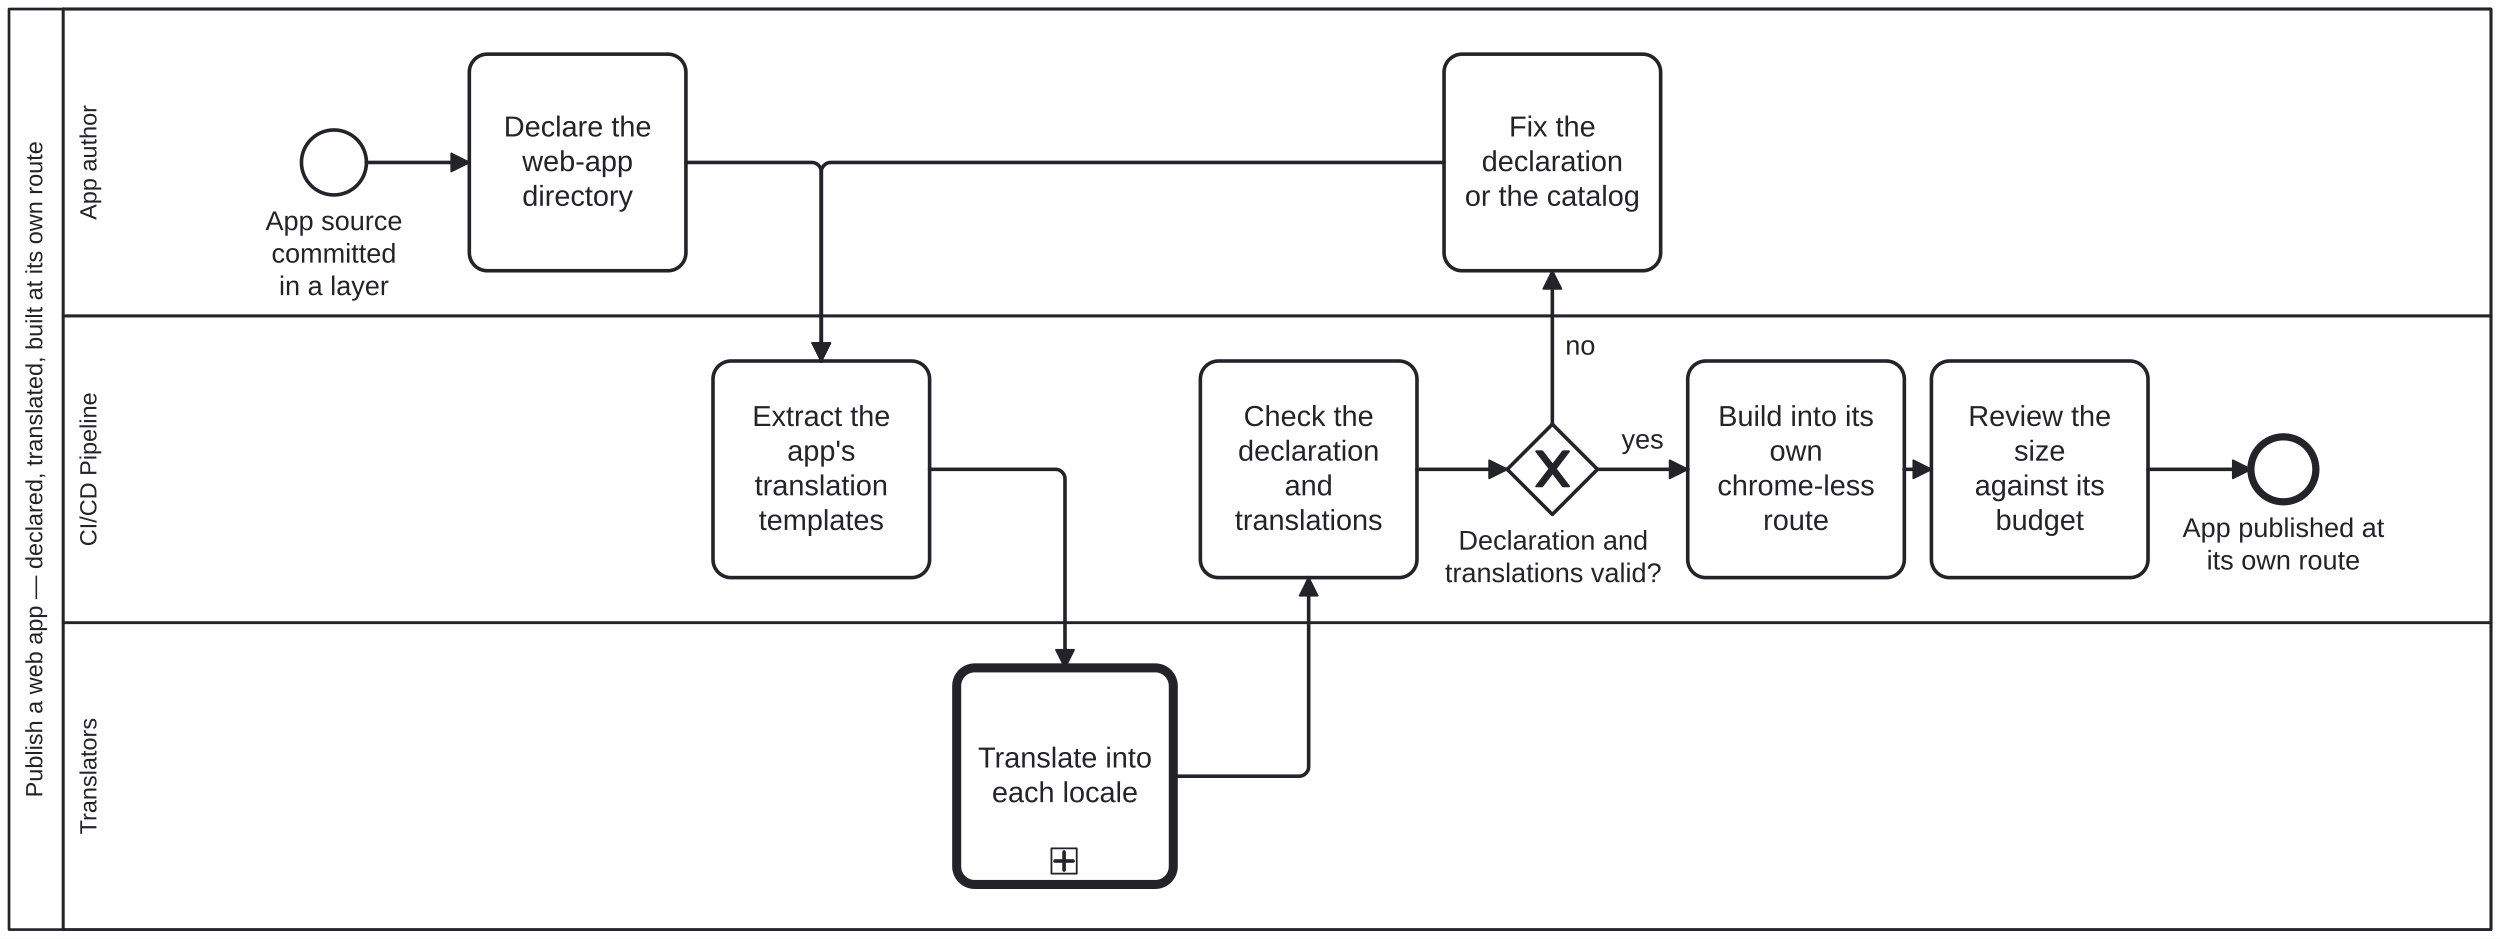
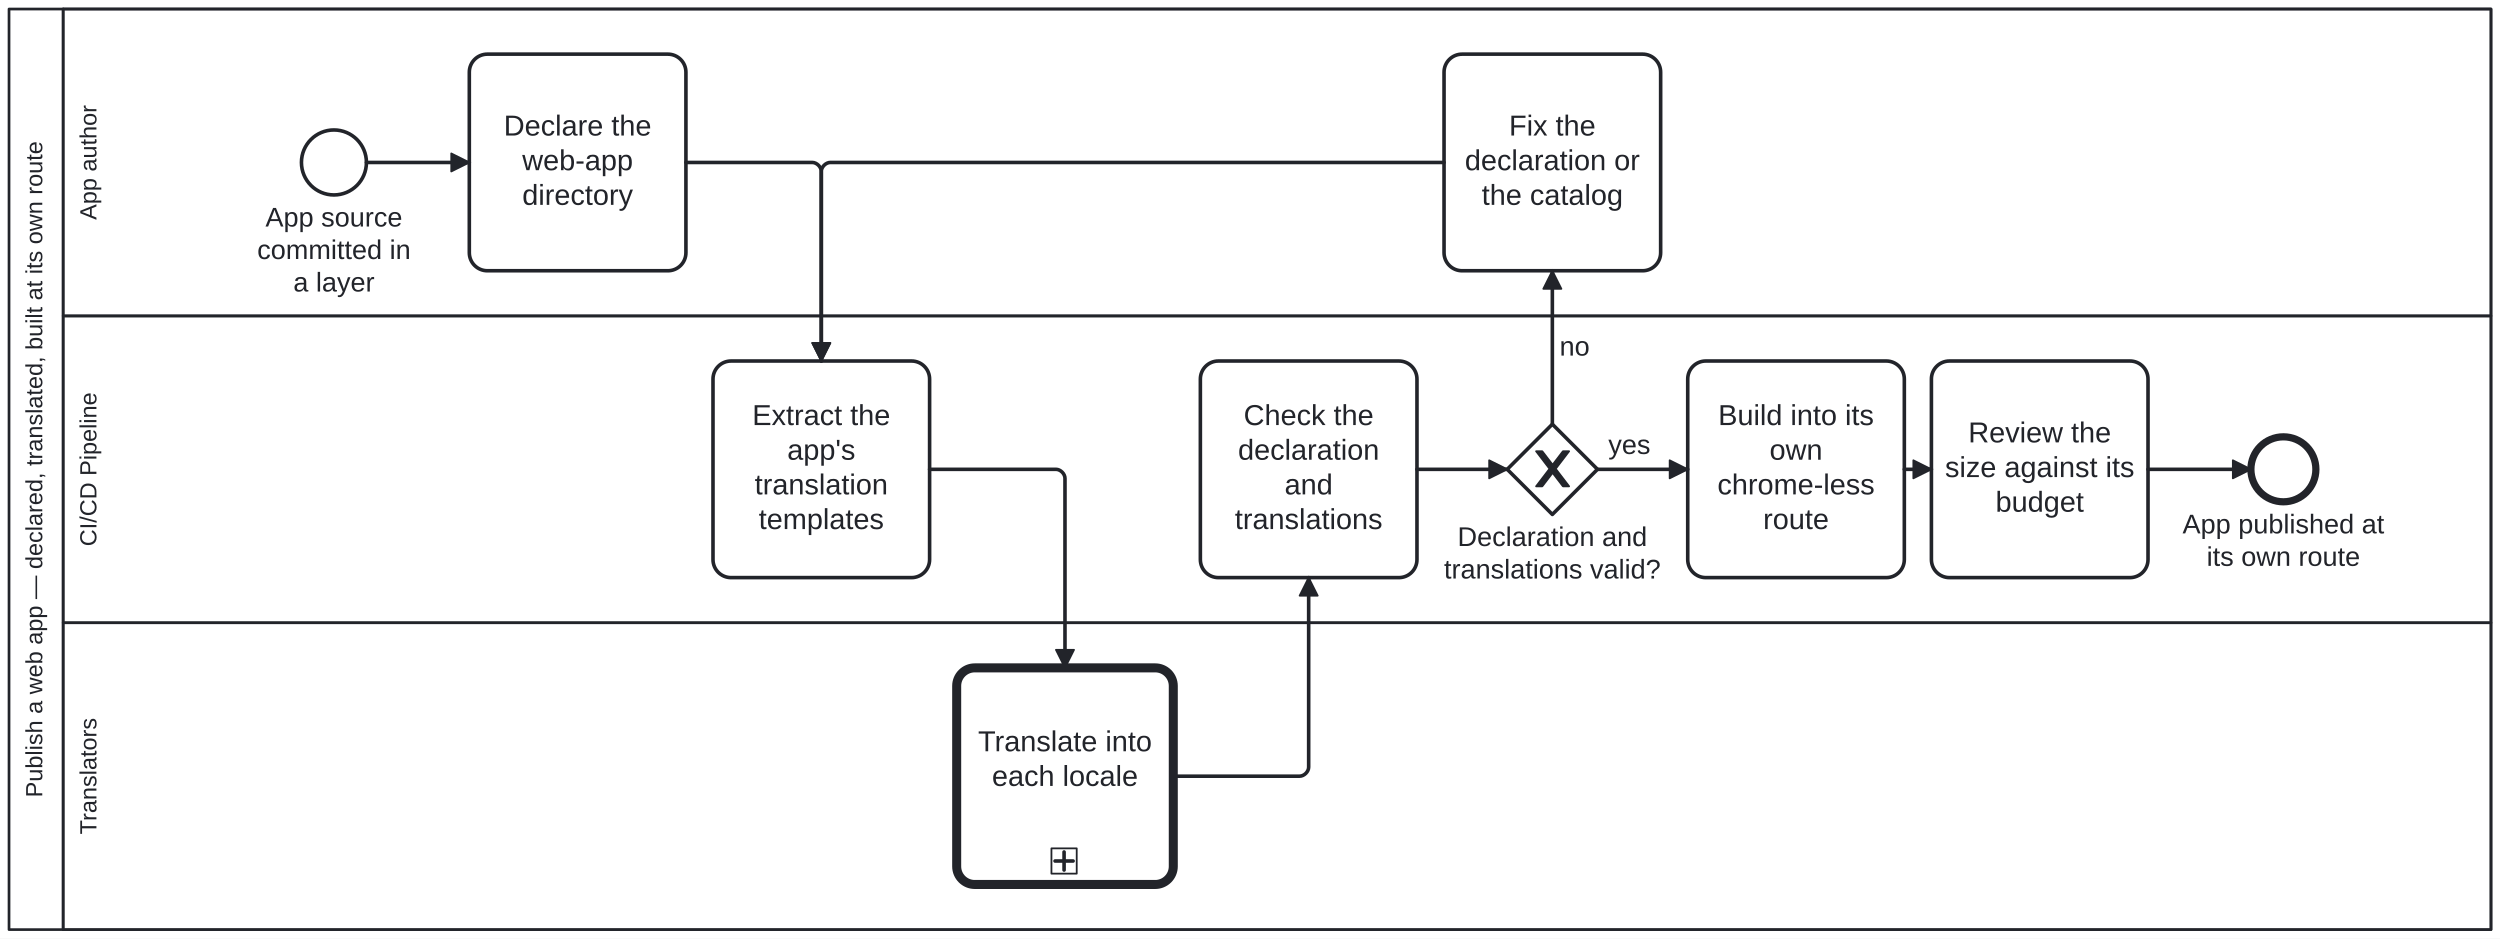
<svg xmlns="http://www.w3.org/2000/svg" width="100%" style="max-width:100%;height:auto" viewBox="155 75 1385 520" version="1.1">
  <rect x="155" y="75" width="1385" height="520" fill="#ffffff" />
  <g class="djs-group">
    <g class="djs-element djs-shape" data-element-id="Participant_Process_WebAppPublish" style="display: block;" transform="matrix(1 0 0 1 160 80)">
      <g class="djs-visual">
        <rect x="0" y="0" width="1375" height="510" rx="0" ry="0" style="stroke-linecap: round; stroke-linejoin: round; stroke: rgb(34, 36, 42); stroke-width: 1.5px; fill: white; fill-opacity: 0.95;" />
        <path style="fill: none; stroke-linecap: round; stroke-linejoin: round; stroke: rgb(34, 36, 42); stroke-width: 1.5px;" d="M30,0L30,510" />
        <text lineHeight="1.05" class="djs-label" transform="matrix(-1.83697e-16 -1 1 -1.83697e-16 0 510)" style="font-family: Arial, sans-serif; font-size: 13px; font-weight: normal; fill: rgb(34, 36, 42);">
          <tspan x="73.257" y="18.413">Publish a web app — declared, translated, built at its own route</tspan>
        </text>
      </g>
      <rect class="djs-hit djs-hit-all" x="0" y="0" width="1375" height="510" style="fill: none; stroke-opacity: 0; stroke: white; stroke-width: 15px;" />
    </g>
    <g class="djs-children">
      <g class="djs-group">
        <g class="djs-element djs-shape" data-element-id="Lane_Translators" style="display: block;" transform="matrix(1 0 0 1 190 420)">
          <g class="djs-visual">
            <rect x="0" y="0" width="1345" height="170" rx="0" ry="0" style="stroke-linecap: round; stroke-linejoin: round; stroke: rgb(34, 36, 42); stroke-width: 1.5px; fill: white; fill-opacity: 0.25;" />
            <text lineHeight="1.05" class="djs-label" transform="matrix(-1.83697e-16 -1 1 -1.83697e-16 0 170)" style="font-family: Arial, sans-serif; font-size: 13px; font-weight: normal; fill: rgb(34, 36, 42);">
              <tspan x="52.732" y="18.413">Translators</tspan>
            </text>
          </g>
          <rect class="djs-hit djs-hit-all" x="0" y="0" width="1345" height="170" style="fill: none; stroke-opacity: 0; stroke: white; stroke-width: 15px;" />
        </g>
      </g>
      <g class="djs-group">
        <g class="djs-element djs-shape" data-element-id="Lane_Pipeline" style="display: block;" transform="matrix(1 0 0 1 190 250)">
          <g class="djs-visual">
            <rect x="0" y="0" width="1345" height="170" rx="0" ry="0" style="stroke-linecap: round; stroke-linejoin: round; stroke: rgb(34, 36, 42); stroke-width: 1.5px; fill: white; fill-opacity: 0.25;" />
            <text lineHeight="1.05" class="djs-label" transform="matrix(-1.83697e-16 -1 1 -1.83697e-16 0 170)" style="font-family: Arial, sans-serif; font-size: 13px; font-weight: normal; fill: rgb(34, 36, 42);">
              <tspan x="42.372" y="18.413">CI/CD Pipeline</tspan>
            </text>
          </g>
          <rect class="djs-hit djs-hit-all" x="0" y="0" width="1345" height="170" style="fill: none; stroke-opacity: 0; stroke: white; stroke-width: 15px;" />
        </g>
      </g>
      <g class="djs-group">
        <g class="djs-element djs-shape" data-element-id="Lane_Author" style="display: block;" transform="matrix(1 0 0 1 190 80)">
          <g class="djs-visual">
            <rect x="0" y="0" width="1345" height="170" rx="0" ry="0" style="stroke-linecap: round; stroke-linejoin: round; stroke: rgb(34, 36, 42); stroke-width: 1.5px; fill: white; fill-opacity: 0.25;" />
            <text lineHeight="1.05" class="djs-label" transform="matrix(-1.83697e-16 -1 1 -1.83697e-16 0 170)" style="font-family: Arial, sans-serif; font-size: 13px; font-weight: normal; fill: rgb(34, 36, 42);">
              <tspan x="53.198" y="18.413">App author</tspan>
            </text>
          </g>
          <rect class="djs-hit djs-hit-all" x="0" y="0" width="1345" height="170" style="fill: none; stroke-opacity: 0; stroke: white; stroke-width: 15px;" />
        </g>
      </g>
      <g class="djs-group">
        <g class="djs-element djs-shape" data-element-id="Start_Process_WebAppPublish" style="display: block;" transform="matrix(1 0 0 1 322 147)">
          <g class="djs-visual">
            <circle cx="18" cy="18" r="18" style="stroke-linecap: round; stroke-linejoin: round; stroke: rgb(34, 36, 42); stroke-width: 2px; fill: white; fill-opacity: 0.95;" />
          </g>
          <rect class="djs-hit djs-hit-all" x="0" y="0" width="36" height="36" style="fill: none; stroke-opacity: 0; stroke: white; stroke-width: 15px;" />
        </g>
      </g>
      <g class="djs-group">
-         <g class="djs-element djs-shape" data-element-id="Start_Process_WebAppPublish_label" style="display: block;" transform="matrix(1 0 0 1 302 189)">
-           <g class="djs-visual">
-             <text lineHeight="1.2" class="djs-label" style="font-family: Arial, sans-serif; font-size: 15px; font-weight: normal; fill: rgb(34, 36, 42);">
-               <tspan x="0.061" y="13.5">App source</tspan>
-               <tspan x="3.408" y="31.5">committed</tspan>
-               <tspan x="7.568" y="49.5">in a layer</tspan>
-             </text>
-           </g>
-           <rect class="djs-hit djs-hit-all" x="0" y="0" width="76" height="54" style="fill: none; stroke-opacity: 0; stroke: white; stroke-width: 15px;" />
+         <g class="djs-element djs-shape" data-element-id="Start_Process_WebAppPublish_label" style="display: block;" transform="matrix(1 0 0 1 277.4844 187)">
+           <g class="djs-visual">
+             <text lineHeight="1.2" class="djs-label" style="font-family: Arial, sans-serif; font-size: 15px; font-weight: normal; fill: rgb(34, 36, 42);">
+               <tspan x="24.576" y="13.5">App source</tspan>
+               <tspan x="20.002" y="31.5">committed in</tspan>
+               <tspan x="40.005" y="49.5">a layer</tspan>
+             </text>
+           </g>
+           <rect class="djs-hit djs-hit-all" x="0" y="0" width="125.031" height="54" style="fill: none; stroke-opacity: 0; stroke: white; stroke-width: 15px;" />
        </g>
      </g>
      <g class="djs-group">
        <g class="djs-element djs-shape" data-element-id="A_Declare" style="display: block;" transform="matrix(1 0 0 1 415 105)">
          <g class="djs-visual">
            <rect x="0" y="0" width="120" height="120" rx="10" ry="10" style="stroke-linecap: round; stroke-linejoin: round; stroke: rgb(34, 36, 42); stroke-width: 2px; fill: white; fill-opacity: 0.95;" />
-             <text lineHeight="1.2" class="djs-label" style="font-family: Arial, sans-serif; font-size: 16px; font-weight: normal; fill: rgb(34, 36, 42);">
-               <tspan x="19.09" y="45.6">Declare the</tspan>
-               <tspan x="29.312" y="64.8">web-app </tspan>
-               <tspan x="29.324" y="84">directory</tspan>
+             <text lineHeight="1.2" class="djs-label" transform="translate(0 30.7)" style="font-family: Arial, sans-serif; font-size: 16px; font-weight: normal; fill: rgb(34, 36, 42);">
+               <tspan x="19.09" y="14.4">Declare the</tspan>
+               <tspan x="29.312" y="33.6">web-app</tspan>
+               <tspan x="29.324" y="52.8">directory</tspan>
            </text>
          </g>
          <rect class="djs-hit djs-hit-all" x="0" y="0" width="120" height="120" style="fill: none; stroke-opacity: 0; stroke: white; stroke-width: 15px;" />
        </g>
      </g>
      <g class="djs-group">
        <g class="djs-element djs-shape" data-element-id="A_Extract" style="display: block;" transform="matrix(1 0 0 1 550 275)">
          <g class="djs-visual">
            <rect x="0" y="0" width="120" height="120" rx="10" ry="10" style="stroke-linecap: round; stroke-linejoin: round; stroke: rgb(34, 36, 42); stroke-width: 2px; fill: white; fill-opacity: 0.95;" />
-             <text lineHeight="1.2" class="djs-label" style="font-family: Arial, sans-serif; font-size: 16px; font-weight: normal; fill: rgb(34, 36, 42);">
-               <tspan x="21.762" y="36">Extract the </tspan>
-               <tspan x="41.125" y="55.2">app's</tspan>
-               <tspan x="23.09" y="74.4">translation </tspan>
-               <tspan x="25.316" y="93.6">templates</tspan>
+             <text lineHeight="1.2" class="djs-label" transform="translate(0 21.1)" style="font-family: Arial, sans-serif; font-size: 16px; font-weight: normal; fill: rgb(34, 36, 42);">
+               <tspan x="21.762" y="14.4">Extract the</tspan>
+               <tspan x="41.125" y="33.6">app's</tspan>
+               <tspan x="23.09" y="52.8">translation</tspan>
+               <tspan x="25.316" y="72">templates</tspan>
            </text>
          </g>
          <rect class="djs-hit djs-hit-all" x="0" y="0" width="120" height="120" style="fill: none; stroke-opacity: 0; stroke: white; stroke-width: 15px;" />
        </g>
      </g>
      <g class="djs-group">
        <g class="djs-element djs-shape" data-element-id="Call_Translate" style="display: block;" transform="matrix(1 0 0 1 685 445)">
          <g class="djs-visual">
            <rect x="0" y="0" width="120" height="120" rx="10" ry="10" style="stroke-linecap: round; stroke-linejoin: round; stroke: rgb(34, 36, 42); stroke-width: 5px; fill: white; fill-opacity: 0.95;" />
-             <text lineHeight="1.2" class="djs-label" style="font-family: Arial, sans-serif; font-size: 16px; font-weight: normal; fill: rgb(34, 36, 42);">
-               <tspan x="11.828" y="55.2">Translate into</tspan>
-               <tspan x="19.527" y="74.4">each locale</tspan>
+             <text lineHeight="1.2" class="djs-label" transform="translate(0 31.8)" style="font-family: Arial, sans-serif; font-size: 16px; font-weight: normal; fill: rgb(34, 36, 42);">
+               <tspan x="11.828" y="14.4">Translate into</tspan>
+               <tspan x="19.527" y="33.6">each locale</tspan>
            </text>
            <rect x="0" y="0" width="14" height="14" rx="0" ry="0" style="stroke-linecap: round; stroke-linejoin: round; stroke: rgb(34, 36, 42); stroke-width: 1px; fill: white;" transform="matrix(1 0 0 1 52.5 100)" />
            <path data-marker="sub-process" d="m52.5,100 m 7,2 l 0,10 m -5,-5 l 10,0" style="fill: white; stroke-linecap: round; stroke-linejoin: round; stroke: rgb(34, 36, 42); stroke-width: 2px;" />
          </g>
          <rect class="djs-hit djs-hit-all" x="0" y="0" width="120" height="120" style="fill: none; stroke-opacity: 0; stroke: white; stroke-width: 15px;" />
        </g>
      </g>
      <g class="djs-group">
        <g class="djs-element djs-shape" data-element-id="A_Check" style="display: block;" transform="matrix(1 0 0 1 820 275)">
          <g class="djs-visual">
            <rect x="0" y="0" width="120" height="120" rx="10" ry="10" style="stroke-linecap: round; stroke-linejoin: round; stroke: rgb(34, 36, 42); stroke-width: 2px; fill: white; fill-opacity: 0.95;" />
-             <text lineHeight="1.2" class="djs-label" style="font-family: Arial, sans-serif; font-size: 16px; font-weight: normal; fill: rgb(34, 36, 42);">
-               <tspan x="23.98" y="36">Check the </tspan>
-               <tspan x="20.863" y="55.2">declaration</tspan>
-               <tspan x="46.652" y="74.4">and </tspan>
-               <tspan x="19.09" y="93.6">translations</tspan>
+             <text lineHeight="1.2" class="djs-label" transform="translate(0 21.1)" style="font-family: Arial, sans-serif; font-size: 16px; font-weight: normal; fill: rgb(34, 36, 42);">
+               <tspan x="23.98" y="14.4">Check the</tspan>
+               <tspan x="20.863" y="33.6">declaration</tspan>
+               <tspan x="46.652" y="52.8">and</tspan>
+               <tspan x="19.09" y="72">translations</tspan>
            </text>
          </g>
          <rect class="djs-hit djs-hit-all" x="0" y="0" width="120" height="120" style="fill: none; stroke-opacity: 0; stroke: white; stroke-width: 15px;" />
        </g>
      </g>
      <g class="djs-group">
        <g class="djs-element djs-shape" data-element-id="GW_Valid" style="display: block;" transform="matrix(1 0 0 1 990 310)">
          <g class="djs-visual">
            <polygon points="25,0 50,25 25,50 0,25" style="stroke-linecap: round; stroke-linejoin: round; stroke: rgb(34, 36, 42); stroke-width: 2px; fill: white; fill-opacity: 0.95;" />
            <path d="m 16,15 7.429,9.714 -7.429,9.714 3.429,0 5.714,-7.464 5.714,7.464 3.429,0 -7.429,-9.714 7.429,-9.714 -3.429,0 -5.714,7.464 -5.714,-7.464 -3.429,0 z" style="fill: rgb(34, 36, 42); stroke-linecap: round; stroke-linejoin: round; stroke: rgb(34, 36, 42); stroke-width: 1px;" />
          </g>
          <rect class="djs-hit djs-hit-all" x="0" y="0" width="50" height="50" style="fill: none; stroke-opacity: 0; stroke: white; stroke-width: 15px;" />
        </g>
      </g>
      <g class="djs-group">
-         <g class="djs-element djs-shape" data-element-id="GW_Valid_label" style="display: block;" transform="matrix(1 0 0 1 955 366)">
-           <g class="djs-visual">
-             <text lineHeight="1.2" class="djs-label" style="font-family: Arial, sans-serif; font-size: 15px; font-weight: normal; fill: rgb(34, 36, 42);">
-               <tspan x="7.967" y="13.5">Declaration and</tspan>
-               <tspan x="0.467" y="31.5">translations valid?</tspan>
-             </text>
-           </g>
-           <rect class="djs-hit djs-hit-all" x="0" y="0" width="121" height="36" style="fill: none; stroke-opacity: 0; stroke: white; stroke-width: 15px;" />
+         <g class="djs-element djs-shape" data-element-id="GW_Valid_label" style="display: block;" transform="matrix(1 0 0 1 934.9609 364)">
+           <g class="djs-visual">
+             <text lineHeight="1.2" class="djs-label" style="font-family: Arial, sans-serif; font-size: 15px; font-weight: normal; fill: rgb(34, 36, 42);">
+               <tspan x="27.506" y="13.5">Declaration and</tspan>
+               <tspan x="20.006" y="31.5">translations valid?</tspan>
+             </text>
+           </g>
+           <rect class="djs-hit djs-hit-all" x="0" y="0" width="160.078" height="36" style="fill: none; stroke-opacity: 0; stroke: white; stroke-width: 15px;" />
        </g>
      </g>
      <g class="djs-group">
        <g class="djs-element djs-shape" data-element-id="A_Fix" style="display: block;" transform="matrix(1 0 0 1 955 105)">
          <g class="djs-visual">
            <rect x="0" y="0" width="120" height="120" rx="10" ry="10" style="stroke-linecap: round; stroke-linejoin: round; stroke: rgb(34, 36, 42); stroke-width: 2px; fill: white; fill-opacity: 0.95;" />
-             <text lineHeight="1.2" class="djs-label" style="font-family: Arial, sans-serif; font-size: 16px; font-weight: normal; fill: rgb(34, 36, 42);">
-               <tspan x="35.992" y="45.6">Fix the </tspan>
-               <tspan x="20.863" y="64.8">declaration</tspan>
-               <tspan x="11.523" y="84">or the catalog</tspan>
+             <text lineHeight="1.2" class="djs-label" transform="translate(0 30.7)" style="font-family: Arial, sans-serif; font-size: 16px; font-weight: normal; fill: rgb(34, 36, 42);">
+               <tspan x="35.992" y="14.4">Fix the</tspan>
+               <tspan x="11.527" y="33.6">declaration or</tspan>
+               <tspan x="20.859" y="52.8">the catalog</tspan>
            </text>
          </g>
          <rect class="djs-hit djs-hit-all" x="0" y="0" width="120" height="120" style="fill: none; stroke-opacity: 0; stroke: white; stroke-width: 15px;" />
        </g>
      </g>
      <g class="djs-group">
        <g class="djs-element djs-shape" data-element-id="A_Build" style="display: block;" transform="matrix(1 0 0 1 1090 275)">
          <g class="djs-visual">
            <rect x="0" y="0" width="120" height="120" rx="10" ry="10" style="stroke-linecap: round; stroke-linejoin: round; stroke: rgb(34, 36, 42); stroke-width: 2px; fill: white; fill-opacity: 0.95;" />
-             <text lineHeight="1.2" class="djs-label" style="font-family: Arial, sans-serif; font-size: 16px; font-weight: normal; fill: rgb(34, 36, 42);">
-               <tspan x="16.867" y="36">Build into its </tspan>
-               <tspan x="45.324" y="55.2">own</tspan>
-               <tspan x="16.434" y="74.4">chrome-less </tspan>
-               <tspan x="41.766" y="93.6">route</tspan>
+             <text lineHeight="1.2" class="djs-label" transform="translate(0 21.1)" style="font-family: Arial, sans-serif; font-size: 16px; font-weight: normal; fill: rgb(34, 36, 42);">
+               <tspan x="16.867" y="14.4">Build into its</tspan>
+               <tspan x="45.324" y="33.6">own</tspan>
+               <tspan x="16.434" y="52.8">chrome-less</tspan>
+               <tspan x="41.766" y="72">route</tspan>
            </text>
          </g>
          <rect class="djs-hit djs-hit-all" x="0" y="0" width="120" height="120" style="fill: none; stroke-opacity: 0; stroke: white; stroke-width: 15px;" />
        </g>
      </g>
      <g class="djs-group">
        <g class="djs-element djs-shape" data-element-id="A_Size" style="display: block;" transform="matrix(1 0 0 1 1225 275)">
          <g class="djs-visual">
            <rect x="0" y="0" width="120" height="120" rx="10" ry="10" style="stroke-linecap: round; stroke-linejoin: round; stroke: rgb(34, 36, 42); stroke-width: 2px; fill: white; fill-opacity: 0.95;" />
-             <text lineHeight="1.2" class="djs-label" style="font-family: Arial, sans-serif; font-size: 16px; font-weight: normal; fill: rgb(34, 36, 42);">
-               <tspan x="20.426" y="36">Review the </tspan>
-               <tspan x="45.773" y="55.2">size</tspan>
-               <tspan x="23.98" y="74.4">against its </tspan>
-               <tspan x="35.531" y="93.6">budget</tspan>
+             <text lineHeight="1.2" class="djs-label" transform="translate(0 30.7)" style="font-family: Arial, sans-serif; font-size: 16px; font-weight: normal; fill: rgb(34, 36, 42);">
+               <tspan x="20.426" y="14.4">Review the</tspan>
+               <tspan x="7.531" y="33.6">size against its</tspan>
+               <tspan x="35.531" y="52.8">budget</tspan>
            </text>
          </g>
          <rect class="djs-hit djs-hit-all" x="0" y="0" width="120" height="120" style="fill: none; stroke-opacity: 0; stroke: white; stroke-width: 15px;" />
        </g>
      </g>
      <g class="djs-group">
        <g class="djs-element djs-shape" data-element-id="End_Process_WebAppPublish" style="display: block;" transform="matrix(1 0 0 1 1402 317)">
          <g class="djs-visual">
            <circle cx="18" cy="18" r="18" style="stroke-linecap: round; stroke-linejoin: round; stroke: rgb(34, 36, 42); stroke-width: 4px; fill: white; fill-opacity: 0.95;" />
          </g>
          <rect class="djs-hit djs-hit-all" x="0" y="0" width="36" height="36" style="fill: none; stroke-opacity: 0; stroke: white; stroke-width: 15px;" />
        </g>
      </g>
      <g class="djs-group">
-         <g class="djs-element djs-shape" data-element-id="End_Process_WebAppPublish_label" style="display: block;" transform="matrix(1 0 0 1 1364 359)">
-           <g class="djs-visual">
-             <text lineHeight="1.2" class="djs-label" style="font-family: Arial, sans-serif; font-size: 15px; font-weight: normal; fill: rgb(34, 36, 42);">
-               <tspan x="0.124" y="13.5">App published at</tspan>
-               <tspan x="13.479" y="31.5">its own route</tspan>
-             </text>
-           </g>
-           <rect class="djs-hit djs-hit-all" x="0" y="0" width="112" height="36" style="fill: none; stroke-opacity: 0; stroke: white; stroke-width: 15px;" />
+         <g class="djs-element djs-shape" data-element-id="End_Process_WebAppPublish_label" style="display: block;" transform="matrix(1 0 0 1 1344.117 357)">
+           <g class="djs-visual">
+             <text lineHeight="1.2" class="djs-label" style="font-family: Arial, sans-serif; font-size: 15px; font-weight: normal; fill: rgb(34, 36, 42);">
+               <tspan x="20.006" y="13.5">App published at</tspan>
+               <tspan x="33.362" y="31.5">its own route</tspan>
+             </text>
+           </g>
+           <rect class="djs-hit djs-hit-all" x="0" y="0" width="151.766" height="36" style="fill: none; stroke-opacity: 0; stroke: white; stroke-width: 15px;" />
        </g>
      </g>
      <g class="djs-group">
        <g class="djs-element djs-connection" data-element-id="SF_Process_WebAppPublish_1" style="display: block;">
          <g class="djs-visual">
            <defs>
              <marker id="bpmn-marker-1" viewBox="0 0 20 20" refX="11" refY="10" markerWidth="10" markerHeight="10" orient="auto">
                <path d="M 1 5 L 11 10 L 1 15 Z" style="stroke-linecap: round; stroke-linejoin: round; stroke: rgb(34, 36, 42); stroke-width: 1px; fill: rgb(34, 36, 42);" />
              </marker>
            </defs>
            <path data-corner-radius="5" style="fill: none; stroke-linecap: round; stroke-linejoin: round; stroke: rgb(34, 36, 42); stroke-width: 2px; marker-end: url('#bpmn-marker-1');" d="M358,165L415,165" />
          </g>
          <path d="M358,165L415,165" class="djs-hit djs-hit-stroke" style="fill: none; stroke-opacity: 0; stroke: white; stroke-width: 15px;" />
        </g>
      </g>
      <g class="djs-group">
        <g class="djs-element djs-connection" data-element-id="SF_Process_WebAppPublish_2" style="display: block;">
          <g class="djs-visual">
            <defs>
              <marker id="bpmn-marker-2" viewBox="0 0 20 20" refX="11" refY="10" markerWidth="10" markerHeight="10" orient="auto">
                <path d="M 1 5 L 11 10 L 1 15 Z" style="stroke-linecap: round; stroke-linejoin: round; stroke: rgb(34, 36, 42); stroke-width: 1px; fill: rgb(34, 36, 42);" />
              </marker>
            </defs>
            <path data-corner-radius="5" style="fill: none; stroke-linecap: round; stroke-linejoin: round; stroke: rgb(34, 36, 42); stroke-width: 2px; marker-end: url('#bpmn-marker-2');" d="M535,165L605,165C607.5,165,610,167.5,610,170L610,275" />
          </g>
          <path d="M535,165L610,165L610,275" class="djs-hit djs-hit-stroke" style="fill: none; stroke-opacity: 0; stroke: white; stroke-width: 15px;" />
        </g>
      </g>
      <g class="djs-group">
        <g class="djs-element djs-connection" data-element-id="SF_Process_WebAppPublish_3" style="display: block;">
          <g class="djs-visual">
            <defs>
              <marker id="bpmn-marker-3" viewBox="0 0 20 20" refX="11" refY="10" markerWidth="10" markerHeight="10" orient="auto">
                <path d="M 1 5 L 11 10 L 1 15 Z" style="stroke-linecap: round; stroke-linejoin: round; stroke: rgb(34, 36, 42); stroke-width: 1px; fill: rgb(34, 36, 42);" />
              </marker>
            </defs>
            <path data-corner-radius="5" style="fill: none; stroke-linecap: round; stroke-linejoin: round; stroke: rgb(34, 36, 42); stroke-width: 2px; marker-end: url('#bpmn-marker-3');" d="M670,335L740,335C742.5,335,745,337.5,745,340L745,445" />
          </g>
          <path d="M670,335L745,335L745,445" class="djs-hit djs-hit-stroke" style="fill: none; stroke-opacity: 0; stroke: white; stroke-width: 15px;" />
        </g>
      </g>
      <g class="djs-group">
        <g class="djs-element djs-connection" data-element-id="SF_Process_WebAppPublish_4" style="display: block;">
          <g class="djs-visual">
            <defs>
              <marker id="bpmn-marker-4" viewBox="0 0 20 20" refX="11" refY="10" markerWidth="10" markerHeight="10" orient="auto">
                <path d="M 1 5 L 11 10 L 1 15 Z" style="stroke-linecap: round; stroke-linejoin: round; stroke: rgb(34, 36, 42); stroke-width: 1px; fill: rgb(34, 36, 42);" />
              </marker>
            </defs>
            <path data-corner-radius="5" style="fill: none; stroke-linecap: round; stroke-linejoin: round; stroke: rgb(34, 36, 42); stroke-width: 2px; marker-end: url('#bpmn-marker-4');" d="M805,505L875,505C877.5,505,880,502.5,880,500L880,395" />
          </g>
          <path d="M805,505L880,505L880,395" class="djs-hit djs-hit-stroke" style="fill: none; stroke-opacity: 0; stroke: white; stroke-width: 15px;" />
        </g>
      </g>
      <g class="djs-group">
        <g class="djs-element djs-connection" data-element-id="SF_Process_WebAppPublish_5" style="display: block;">
          <g class="djs-visual">
            <defs>
              <marker id="bpmn-marker-5" viewBox="0 0 20 20" refX="11" refY="10" markerWidth="10" markerHeight="10" orient="auto">
                <path d="M 1 5 L 11 10 L 1 15 Z" style="stroke-linecap: round; stroke-linejoin: round; stroke: rgb(34, 36, 42); stroke-width: 1px; fill: rgb(34, 36, 42);" />
              </marker>
            </defs>
            <path data-corner-radius="5" style="fill: none; stroke-linecap: round; stroke-linejoin: round; stroke: rgb(34, 36, 42); stroke-width: 2px; marker-end: url('#bpmn-marker-5');" d="M940,335L990,335" />
          </g>
          <path d="M940,335L990,335" class="djs-hit djs-hit-stroke" style="fill: none; stroke-opacity: 0; stroke: white; stroke-width: 15px;" />
        </g>
      </g>
      <g class="djs-group">
        <g class="djs-element djs-connection" data-element-id="SF_Process_WebAppPublish_6" style="display: block;">
          <g class="djs-visual">
            <defs>
              <marker id="bpmn-marker-6" viewBox="0 0 20 20" refX="11" refY="10" markerWidth="10" markerHeight="10" orient="auto">
                <path d="M 1 5 L 11 10 L 1 15 Z" style="stroke-linecap: round; stroke-linejoin: round; stroke: rgb(34, 36, 42); stroke-width: 1px; fill: rgb(34, 36, 42);" />
              </marker>
            </defs>
            <path data-corner-radius="5" style="fill: none; stroke-linecap: round; stroke-linejoin: round; stroke: rgb(34, 36, 42); stroke-width: 2px; marker-end: url('#bpmn-marker-6');" d="M1040,335L1090,335" />
          </g>
          <path d="M1040,335L1090,335" class="djs-hit djs-hit-stroke" style="fill: none; stroke-opacity: 0; stroke: white; stroke-width: 15px;" />
        </g>
      </g>
      <g class="djs-group">
-         <g class="djs-element djs-shape" data-element-id="SF_Process_WebAppPublish_6_label" style="display: block;" transform="matrix(1 0 0 1 1053 310)">
-           <g class="djs-visual">
-             <text lineHeight="1.2" class="djs-label" style="font-family: Arial, sans-serif; font-size: 15px; font-weight: normal; fill: rgb(34, 36, 42);">
-               <tspan x="0.329" y="13.5">yes</tspan>
-             </text>
-           </g>
-           <rect class="djs-hit djs-hit-all" x="0" y="0" width="24" height="18" style="fill: none; stroke-opacity: 0; stroke: white; stroke-width: 15px;" />
+         <g class="djs-element djs-shape" data-element-id="SF_Process_WebAppPublish_6_label" style="display: block;" transform="matrix(1 0 0 1 1026 313)">
+           <g class="djs-visual">
+             <text lineHeight="1.2" class="djs-label" style="font-family: Arial, sans-serif; font-size: 15px; font-weight: normal; fill: rgb(34, 36, 42);">
+               <tspan x="20.001" y="13.5">yes</tspan>
+             </text>
+           </g>
+           <rect class="djs-hit djs-hit-all" x="0" y="0" width="63.344" height="18" style="fill: none; stroke-opacity: 0; stroke: white; stroke-width: 15px;" />
        </g>
      </g>
      <g class="djs-group">
        <g class="djs-element djs-connection" data-element-id="SF_Process_WebAppPublish_7" style="display: block;">
          <g class="djs-visual">
            <defs>
              <marker id="bpmn-marker-7" viewBox="0 0 20 20" refX="11" refY="10" markerWidth="10" markerHeight="10" orient="auto">
                <path d="M 1 5 L 11 10 L 1 15 Z" style="stroke-linecap: round; stroke-linejoin: round; stroke: rgb(34, 36, 42); stroke-width: 1px; fill: rgb(34, 36, 42);" />
              </marker>
            </defs>
            <path data-corner-radius="5" style="fill: none; stroke-linecap: round; stroke-linejoin: round; stroke: rgb(34, 36, 42); stroke-width: 2px; marker-end: url('#bpmn-marker-7');" d="M1015,310L1015,225" />
          </g>
          <path d="M1015,310L1015,225" class="djs-hit djs-hit-stroke" style="fill: none; stroke-opacity: 0; stroke: white; stroke-width: 15px;" />
        </g>
      </g>
      <g class="djs-group">
-         <g class="djs-element djs-shape" data-element-id="SF_Process_WebAppPublish_7_label" style="display: block;" transform="matrix(1 0 0 1 1022 258)">
-           <g class="djs-visual">
-             <text lineHeight="1.2" class="djs-label" style="font-family: Arial, sans-serif; font-size: 15px; font-weight: normal; fill: rgb(34, 36, 42);">
-               <tspan x="0.158" y="13.5">no</tspan>
-             </text>
-           </g>
-           <rect class="djs-hit djs-hit-all" x="0" y="0" width="17" height="18" style="fill: none; stroke-opacity: 0; stroke: white; stroke-width: 15px;" />
+         <g class="djs-element djs-shape" data-element-id="SF_Process_WebAppPublish_7_label" style="display: block;" transform="matrix(1 0 0 1 999 258.5)">
+           <g class="djs-visual">
+             <text lineHeight="1.2" class="djs-label" style="font-family: Arial, sans-serif; font-size: 15px; font-weight: normal; fill: rgb(34, 36, 42);">
+               <tspan x="20.001" y="13.5">no</tspan>
+             </text>
+           </g>
+           <rect class="djs-hit djs-hit-all" x="0" y="0" width="56.688" height="18" style="fill: none; stroke-opacity: 0; stroke: white; stroke-width: 15px;" />
        </g>
      </g>
      <g class="djs-group">
        <g class="djs-element djs-connection" data-element-id="SF_Process_WebAppPublish_8" style="display: block;">
          <g class="djs-visual">
            <defs>
              <marker id="bpmn-marker-8" viewBox="0 0 20 20" refX="11" refY="10" markerWidth="10" markerHeight="10" orient="auto">
                <path d="M 1 5 L 11 10 L 1 15 Z" style="stroke-linecap: round; stroke-linejoin: round; stroke: rgb(34, 36, 42); stroke-width: 1px; fill: rgb(34, 36, 42);" />
              </marker>
            </defs>
            <path data-corner-radius="5" style="fill: none; stroke-linecap: round; stroke-linejoin: round; stroke: rgb(34, 36, 42); stroke-width: 2px; marker-end: url('#bpmn-marker-8');" d="M955,165L615,165C612.5,165,610,167.5,610,170L610,275" />
          </g>
          <path d="M955,165L610,165L610,275" class="djs-hit djs-hit-stroke" style="fill: none; stroke-opacity: 0; stroke: white; stroke-width: 15px;" />
        </g>
      </g>
      <g class="djs-group">
        <g class="djs-element djs-connection" data-element-id="SF_Process_WebAppPublish_9" style="display: block;">
          <g class="djs-visual">
            <defs>
              <marker id="bpmn-marker-9" viewBox="0 0 20 20" refX="11" refY="10" markerWidth="10" markerHeight="10" orient="auto">
                <path d="M 1 5 L 11 10 L 1 15 Z" style="stroke-linecap: round; stroke-linejoin: round; stroke: rgb(34, 36, 42); stroke-width: 1px; fill: rgb(34, 36, 42);" />
              </marker>
            </defs>
            <path data-corner-radius="5" style="fill: none; stroke-linecap: round; stroke-linejoin: round; stroke: rgb(34, 36, 42); stroke-width: 2px; marker-end: url('#bpmn-marker-9');" d="M1210,335L1225,335" />
          </g>
          <path d="M1210,335L1225,335" class="djs-hit djs-hit-stroke" style="fill: none; stroke-opacity: 0; stroke: white; stroke-width: 15px;" />
        </g>
      </g>
      <g class="djs-group">
        <g class="djs-element djs-connection" data-element-id="SF_Process_WebAppPublish_10" style="display: block;">
          <g class="djs-visual">
            <defs>
              <marker id="bpmn-marker-10" viewBox="0 0 20 20" refX="11" refY="10" markerWidth="10" markerHeight="10" orient="auto">
                <path d="M 1 5 L 11 10 L 1 15 Z" style="stroke-linecap: round; stroke-linejoin: round; stroke: rgb(34, 36, 42); stroke-width: 1px; fill: rgb(34, 36, 42);" />
              </marker>
            </defs>
            <path data-corner-radius="5" style="fill: none; stroke-linecap: round; stroke-linejoin: round; stroke: rgb(34, 36, 42); stroke-width: 2px; marker-end: url('#bpmn-marker-10');" d="M1345,335L1402,335" />
          </g>
          <path d="M1345,335L1402,335" class="djs-hit djs-hit-stroke" style="fill: none; stroke-opacity: 0; stroke: white; stroke-width: 15px;" />
        </g>
      </g>
    </g>
  </g>
</svg>
